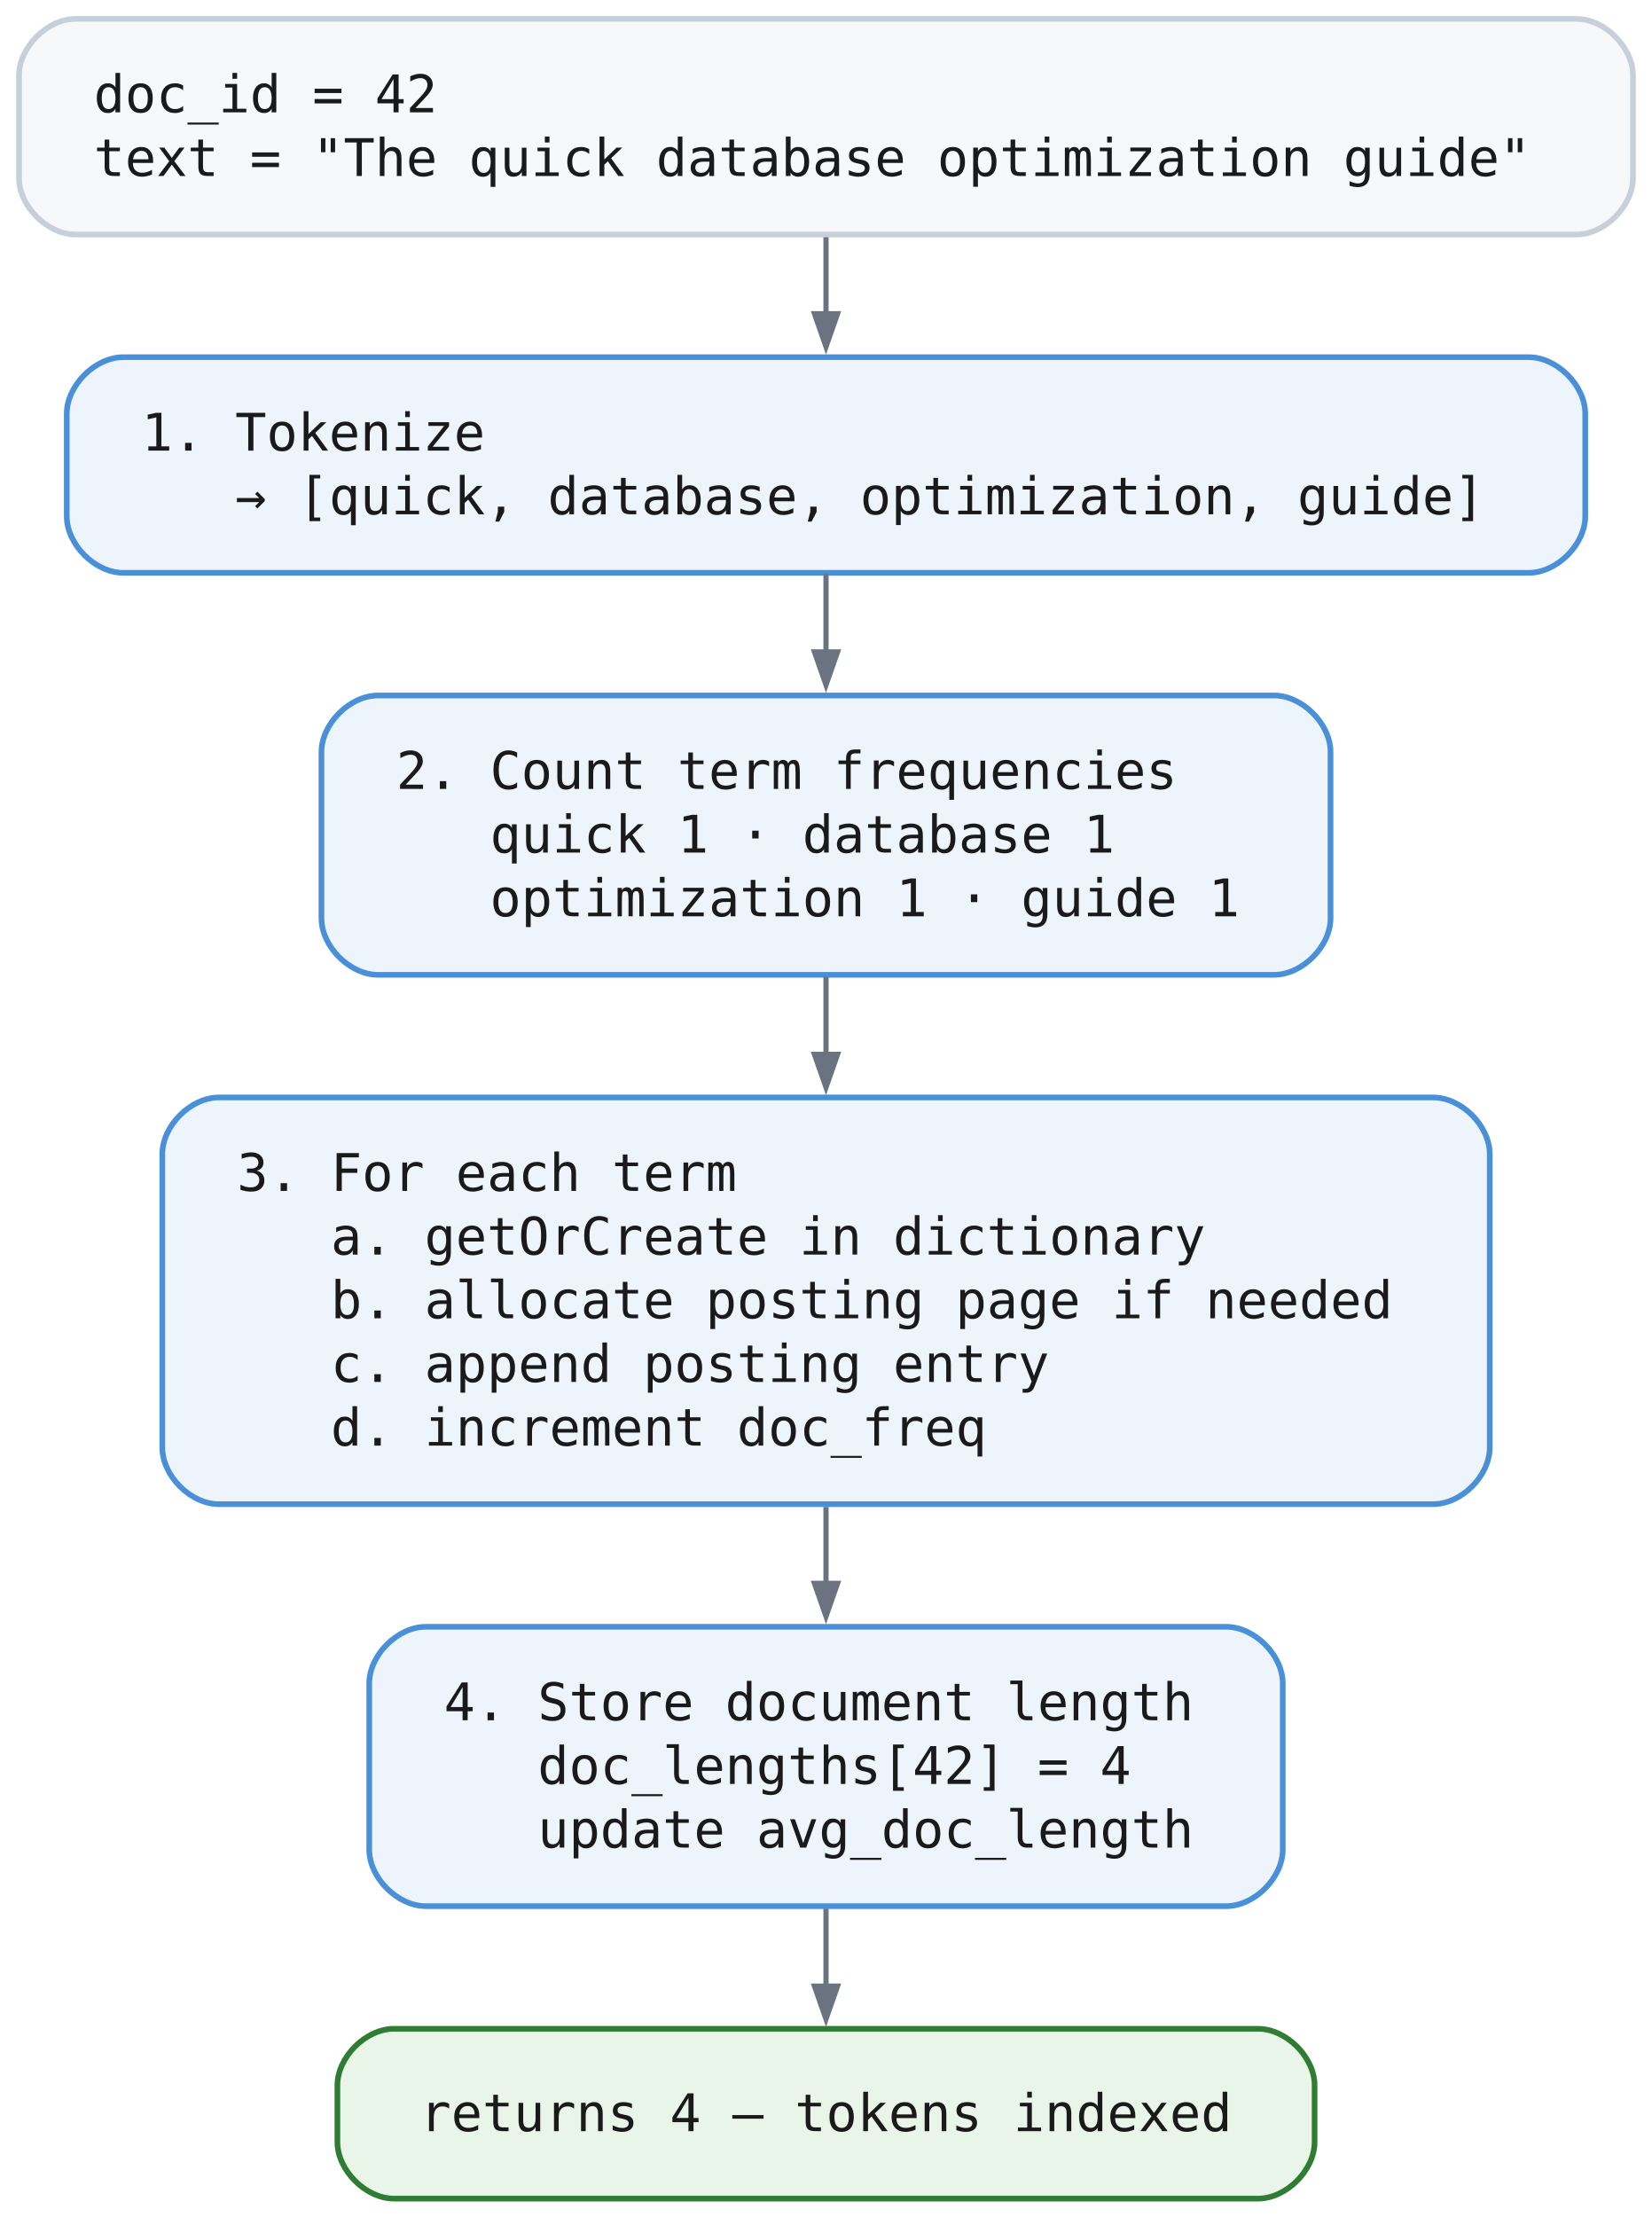
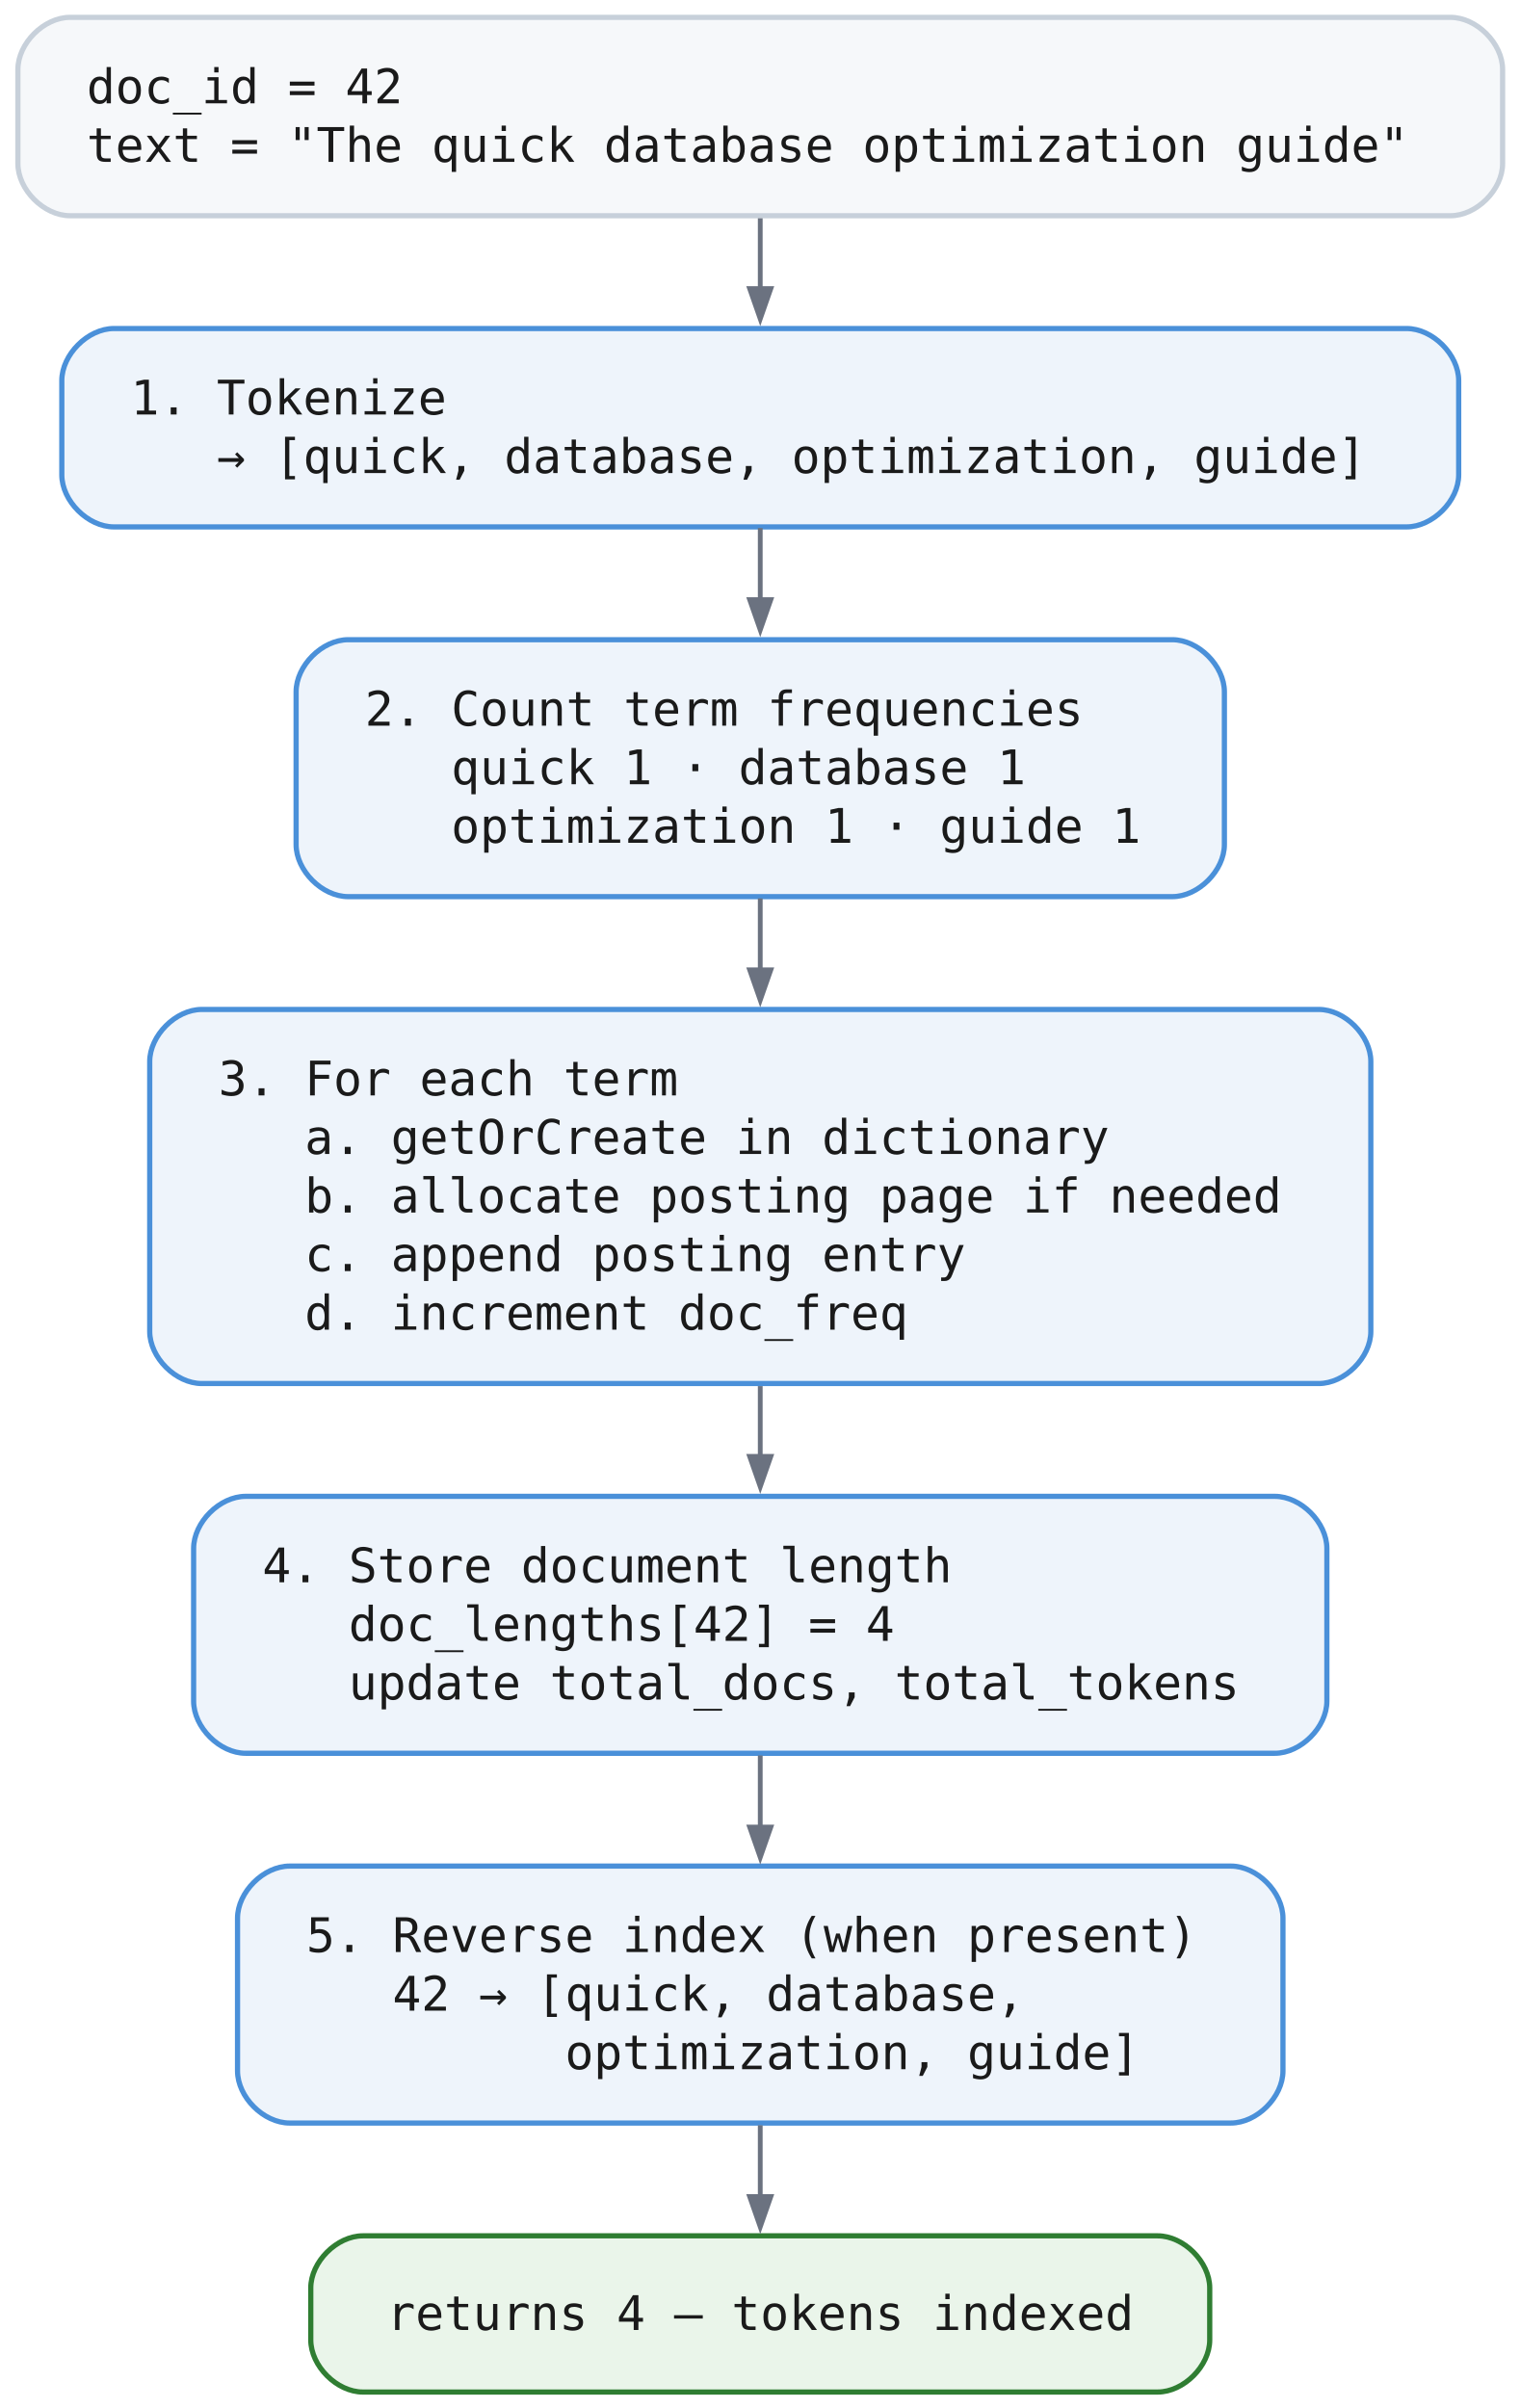
- <svg xmlns="http://www.w3.org/2000/svg" width="467" height="627" viewBox="0.00 0.00 350.00 470.00">
-   <g id="graph0" class="graph" transform="scale(1 1) rotate(0) translate(4 466.1)">
+ <svg xmlns="http://www.w3.org/2000/svg" width="467" height="740" viewBox="0.00 0.00 350.00 555.00">
+   <g id="graph0" class="graph" transform="scale(1 1) rotate(0) translate(4 551.32)">
    <g id="node1" class="node">
-       <path fill="#f6f8fa" stroke="#c7d0da" stroke-width="1.2" d="M330.18,-462.1C330.18,-462.1 12,-462.1 12,-462.1 6,-462.1 0,-456.1 0,-450.1 0,-450.1 0,-428.38 0,-428.38 0,-422.38 6,-416.38 12,-416.38 12,-416.38 330.18,-416.38 330.18,-416.38 336.18,-416.38 342.18,-422.38 342.18,-428.38 342.18,-428.38 342.18,-450.1 342.18,-450.1 342.18,-456.1 336.18,-462.1 330.18,-462.1" />
-       <text xml:space="preserve" text-anchor="start" x="15.84" y="-442.29" font-family="Menlo,Consolas,monospace" font-size="11.00" fill="#1a1a1a">doc_id = 42</text>
-       <text xml:space="preserve" text-anchor="start" x="15.84" y="-428.79" font-family="Menlo,Consolas,monospace" font-size="11.00" fill="#1a1a1a">text = "The quick database optimization guide"</text>
+       <path fill="#f6f8fa" stroke="#c7d0da" stroke-width="1.2" d="M330.18,-547.32C330.18,-547.32 12,-547.32 12,-547.32 6,-547.32 0,-541.32 0,-535.32 0,-535.32 0,-513.6 0,-513.6 0,-507.6 6,-501.6 12,-501.6 12,-501.6 330.18,-501.6 330.18,-501.6 336.18,-501.6 342.18,-507.6 342.18,-513.6 342.18,-513.6 342.18,-535.32 342.18,-535.32 342.18,-541.32 336.18,-547.32 330.18,-547.32" />
+       <text xml:space="preserve" text-anchor="start" x="15.84" y="-527.51" font-family="Menlo,Consolas,monospace" font-size="11.00" fill="#1a1a1a">doc_id = 42</text>
+       <text xml:space="preserve" text-anchor="start" x="15.84" y="-514.01" font-family="Menlo,Consolas,monospace" font-size="11.00" fill="#1a1a1a">text = "The quick database optimization guide"</text>
    </g>
    <g id="node2" class="node">
-       <path fill="#eef4fb" stroke="#4a90d9" stroke-width="1.2" d="M320.06,-390.38C320.06,-390.38 22.12,-390.38 22.12,-390.38 16.13,-390.38 10.12,-384.38 10.12,-378.38 10.12,-378.38 10.12,-356.66 10.12,-356.66 10.12,-350.66 16.12,-344.66 22.12,-344.66 22.12,-344.66 320.06,-344.66 320.06,-344.66 326.06,-344.66 332.06,-350.66 332.06,-356.66 332.06,-356.66 332.06,-378.38 332.06,-378.38 332.06,-384.38 326.06,-390.38 320.06,-390.38" />
-       <text xml:space="preserve" text-anchor="start" x="25.97" y="-370.57" font-family="Menlo,Consolas,monospace" font-size="11.00" fill="#1a1a1a">1. Tokenize</text>
-       <text xml:space="preserve" text-anchor="start" x="25.97" y="-357.07" font-family="Menlo,Consolas,monospace" font-size="11.00" fill="#1a1a1a">   → [quick, database, optimization, guide]</text>
+       <path fill="#eef4fb" stroke="#4a90d9" stroke-width="1.2" d="M320.06,-475.6C320.06,-475.6 22.12,-475.6 22.12,-475.6 16.13,-475.6 10.12,-469.6 10.12,-463.6 10.12,-463.6 10.12,-441.88 10.12,-441.88 10.12,-435.88 16.12,-429.88 22.12,-429.88 22.12,-429.88 320.06,-429.88 320.06,-429.88 326.06,-429.88 332.06,-435.88 332.06,-441.88 332.06,-441.88 332.06,-463.6 332.06,-463.6 332.06,-469.6 326.06,-475.6 320.06,-475.6" />
+       <text xml:space="preserve" text-anchor="start" x="25.97" y="-455.79" font-family="Menlo,Consolas,monospace" font-size="11.00" fill="#1a1a1a">1. Tokenize</text>
+       <text xml:space="preserve" text-anchor="start" x="25.97" y="-442.29" font-family="Menlo,Consolas,monospace" font-size="11.00" fill="#1a1a1a">   → [quick, database, optimization, guide]</text>
    </g>
    <g id="edge1" class="edge">
-       <path fill="none" stroke="#6b7280" stroke-width="1.1" d="M171.09,-415.8C171.09,-410.57 171.09,-404.92 171.09,-399.4" />
-       <polygon fill="#6b7280" stroke="#6b7280" stroke-width="1.1" points="173.54,-399.59 171.09,-392.59 168.64,-399.59 173.54,-399.59" />
+       <path fill="none" stroke="#6b7280" stroke-width="1.1" d="M171.09,-501.02C171.09,-495.79 171.09,-490.14 171.09,-484.62" />
+       <polygon fill="#6b7280" stroke="#6b7280" stroke-width="1.1" points="173.54,-484.81 171.09,-477.81 168.64,-484.81 173.54,-484.81" />
    </g>
    <g id="node3" class="node">
-       <path fill="#eef4fb" stroke="#4a90d9" stroke-width="1.2" d="M266.06,-318.66C266.06,-318.66 76.12,-318.66 76.12,-318.66 70.12,-318.66 64.12,-312.66 64.12,-306.66 64.12,-306.66 64.12,-271.44 64.12,-271.44 64.12,-265.44 70.12,-259.44 76.12,-259.44 76.12,-259.44 266.06,-259.44 266.06,-259.44 272.06,-259.44 278.06,-265.44 278.06,-271.44 278.06,-271.44 278.06,-306.66 278.06,-306.66 278.06,-312.66 272.06,-318.66 266.06,-318.66" />
-       <text xml:space="preserve" text-anchor="start" x="79.97" y="-298.85" font-family="Menlo,Consolas,monospace" font-size="11.00" fill="#1a1a1a">2. Count term frequencies</text>
-       <text xml:space="preserve" text-anchor="start" x="79.97" y="-285.35" font-family="Menlo,Consolas,monospace" font-size="11.00" fill="#1a1a1a">   quick 1 · database 1</text>
-       <text xml:space="preserve" text-anchor="start" x="79.97" y="-271.85" font-family="Menlo,Consolas,monospace" font-size="11.00" fill="#1a1a1a">   optimization 1 · guide 1</text>
+       <path fill="#eef4fb" stroke="#4a90d9" stroke-width="1.2" d="M266.06,-403.88C266.06,-403.88 76.12,-403.88 76.12,-403.88 70.12,-403.88 64.12,-397.88 64.12,-391.88 64.12,-391.88 64.12,-356.66 64.12,-356.66 64.12,-350.66 70.12,-344.66 76.12,-344.66 76.12,-344.66 266.06,-344.66 266.06,-344.66 272.06,-344.66 278.06,-350.66 278.06,-356.66 278.06,-356.66 278.06,-391.88 278.06,-391.88 278.06,-397.88 272.06,-403.88 266.06,-403.88" />
+       <text xml:space="preserve" text-anchor="start" x="79.97" y="-384.07" font-family="Menlo,Consolas,monospace" font-size="11.00" fill="#1a1a1a">2. Count term frequencies</text>
+       <text xml:space="preserve" text-anchor="start" x="79.97" y="-370.57" font-family="Menlo,Consolas,monospace" font-size="11.00" fill="#1a1a1a">   quick 1 · database 1</text>
+       <text xml:space="preserve" text-anchor="start" x="79.97" y="-357.07" font-family="Menlo,Consolas,monospace" font-size="11.00" fill="#1a1a1a">   optimization 1 · guide 1</text>
    </g>
    <g id="edge2" class="edge">
-       <path fill="none" stroke="#6b7280" stroke-width="1.1" d="M171.09,-344.4C171.09,-339.13 171.09,-333.35 171.09,-327.59" />
-       <polygon fill="#6b7280" stroke="#6b7280" stroke-width="1.1" points="173.54,-327.9 171.09,-320.9 168.64,-327.9 173.54,-327.9" />
+       <path fill="none" stroke="#6b7280" stroke-width="1.1" d="M171.09,-429.62C171.09,-424.35 171.09,-418.57 171.09,-412.81" />
+       <polygon fill="#6b7280" stroke="#6b7280" stroke-width="1.1" points="173.54,-413.12 171.09,-406.12 168.64,-413.12 173.54,-413.12" />
    </g>
    <g id="node4" class="node">
-       <path fill="#eef4fb" stroke="#4a90d9" stroke-width="1.2" d="M299.81,-233.44C299.81,-233.44 42.38,-233.44 42.38,-233.44 36.38,-233.44 30.38,-227.44 30.38,-221.44 30.38,-221.44 30.38,-159.22 30.38,-159.22 30.38,-153.22 36.38,-147.22 42.38,-147.22 42.38,-147.22 299.81,-147.22 299.81,-147.22 305.81,-147.22 311.81,-153.22 311.81,-159.22 311.81,-159.22 311.81,-221.44 311.81,-221.44 311.81,-227.44 305.81,-233.44 299.81,-233.44" />
-       <text xml:space="preserve" text-anchor="start" x="46.22" y="-213.63" font-family="Menlo,Consolas,monospace" font-size="11.00" fill="#1a1a1a">3. For each term</text>
-       <text xml:space="preserve" text-anchor="start" x="46.22" y="-200.13" font-family="Menlo,Consolas,monospace" font-size="11.00" fill="#1a1a1a">   a. getOrCreate in dictionary</text>
-       <text xml:space="preserve" text-anchor="start" x="46.22" y="-186.63" font-family="Menlo,Consolas,monospace" font-size="11.00" fill="#1a1a1a">   b. allocate posting page if needed</text>
-       <text xml:space="preserve" text-anchor="start" x="46.22" y="-173.13" font-family="Menlo,Consolas,monospace" font-size="11.00" fill="#1a1a1a">   c. append posting entry</text>
-       <text xml:space="preserve" text-anchor="start" x="46.22" y="-159.63" font-family="Menlo,Consolas,monospace" font-size="11.00" fill="#1a1a1a">   d. increment doc_freq</text>
+       <path fill="#eef4fb" stroke="#4a90d9" stroke-width="1.2" d="M299.81,-318.66C299.81,-318.66 42.38,-318.66 42.38,-318.66 36.38,-318.66 30.38,-312.66 30.38,-306.66 30.38,-306.66 30.38,-244.44 30.38,-244.44 30.38,-238.44 36.38,-232.44 42.38,-232.44 42.38,-232.44 299.81,-232.44 299.81,-232.44 305.81,-232.44 311.81,-238.44 311.81,-244.44 311.81,-244.44 311.81,-306.66 311.81,-306.66 311.81,-312.66 305.81,-318.66 299.81,-318.66" />
+       <text xml:space="preserve" text-anchor="start" x="46.22" y="-298.85" font-family="Menlo,Consolas,monospace" font-size="11.00" fill="#1a1a1a">3. For each term</text>
+       <text xml:space="preserve" text-anchor="start" x="46.22" y="-285.35" font-family="Menlo,Consolas,monospace" font-size="11.00" fill="#1a1a1a">   a. getOrCreate in dictionary</text>
+       <text xml:space="preserve" text-anchor="start" x="46.22" y="-271.85" font-family="Menlo,Consolas,monospace" font-size="11.00" fill="#1a1a1a">   b. allocate posting page if needed</text>
+       <text xml:space="preserve" text-anchor="start" x="46.22" y="-258.35" font-family="Menlo,Consolas,monospace" font-size="11.00" fill="#1a1a1a">   c. append posting entry</text>
+       <text xml:space="preserve" text-anchor="start" x="46.22" y="-244.85" font-family="Menlo,Consolas,monospace" font-size="11.00" fill="#1a1a1a">   d. increment doc_freq</text>
    </g>
    <g id="edge3" class="edge">
-       <path fill="none" stroke="#6b7280" stroke-width="1.1" d="M171.09,-259.03C171.09,-253.72 171.09,-248.04 171.09,-242.31" />
-       <polygon fill="#6b7280" stroke="#6b7280" stroke-width="1.1" points="173.54,-242.58 171.09,-235.58 168.64,-242.58 173.54,-242.58" />
+       <path fill="none" stroke="#6b7280" stroke-width="1.1" d="M171.09,-344.25C171.09,-338.94 171.09,-333.26 171.09,-327.53" />
+       <polygon fill="#6b7280" stroke="#6b7280" stroke-width="1.1" points="173.54,-327.8 171.09,-320.8 168.64,-327.8 173.54,-327.8" />
    </g>
    <g id="node5" class="node">
-       <path fill="#eef4fb" stroke="#4a90d9" stroke-width="1.2" d="M255.93,-121.22C255.93,-121.22 86.25,-121.22 86.25,-121.22 80.25,-121.22 74.25,-115.22 74.25,-109.22 74.25,-109.22 74.25,-74 74.25,-74 74.25,-68 80.25,-62 86.25,-62 86.25,-62 255.93,-62 255.93,-62 261.93,-62 267.93,-68 267.93,-74 267.93,-74 267.93,-109.22 267.93,-109.22 267.93,-115.22 261.93,-121.22 255.93,-121.22" />
-       <text xml:space="preserve" text-anchor="start" x="90.09" y="-101.41" font-family="Menlo,Consolas,monospace" font-size="11.00" fill="#1a1a1a">4. Store document length</text>
-       <text xml:space="preserve" text-anchor="start" x="90.09" y="-87.91" font-family="Menlo,Consolas,monospace" font-size="11.00" fill="#1a1a1a">   doc_lengths[42] = 4</text>
-       <text xml:space="preserve" text-anchor="start" x="90.09" y="-74.41" font-family="Menlo,Consolas,monospace" font-size="11.00" fill="#1a1a1a">   update avg_doc_length</text>
+       <path fill="#eef4fb" stroke="#4a90d9" stroke-width="1.2" d="M289.68,-206.44C289.68,-206.44 52.5,-206.44 52.5,-206.44 46.5,-206.44 40.5,-200.44 40.5,-194.44 40.5,-194.44 40.5,-159.22 40.5,-159.22 40.5,-153.22 46.5,-147.22 52.5,-147.22 52.5,-147.22 289.68,-147.22 289.68,-147.22 295.68,-147.22 301.68,-153.22 301.68,-159.22 301.68,-159.22 301.68,-194.44 301.68,-194.44 301.68,-200.44 295.68,-206.44 289.68,-206.44" />
+       <text xml:space="preserve" text-anchor="start" x="56.34" y="-186.63" font-family="Menlo,Consolas,monospace" font-size="11.00" fill="#1a1a1a">4. Store document length</text>
+       <text xml:space="preserve" text-anchor="start" x="56.34" y="-173.13" font-family="Menlo,Consolas,monospace" font-size="11.00" fill="#1a1a1a">   doc_lengths[42] = 4</text>
+       <text xml:space="preserve" text-anchor="start" x="56.34" y="-159.63" font-family="Menlo,Consolas,monospace" font-size="11.00" fill="#1a1a1a">   update total_docs, total_tokens</text>
    </g>
    <g id="edge4" class="edge">
-       <path fill="none" stroke="#6b7280" stroke-width="1.1" d="M171.09,-146.63C171.09,-141.11 171.09,-135.5 171.09,-130.08" />
-       <polygon fill="#6b7280" stroke="#6b7280" stroke-width="1.1" points="173.54,-130.43 171.09,-123.43 168.64,-130.43 173.54,-130.43" />
+       <path fill="none" stroke="#6b7280" stroke-width="1.1" d="M171.09,-231.85C171.09,-226.33 171.09,-220.72 171.09,-215.3" />
+       <polygon fill="#6b7280" stroke="#6b7280" stroke-width="1.1" points="173.54,-215.65 171.09,-208.65 168.64,-215.65 173.54,-215.65" />
    </g>
    <g id="node6" class="node">
+       <path fill="#eef4fb" stroke="#4a90d9" stroke-width="1.2" d="M279.56,-121.22C279.56,-121.22 62.62,-121.22 62.62,-121.22 56.62,-121.22 50.62,-115.22 50.62,-109.22 50.62,-109.22 50.62,-74 50.62,-74 50.62,-68 56.62,-62 62.62,-62 62.62,-62 279.56,-62 279.56,-62 285.56,-62 291.56,-68 291.56,-74 291.56,-74 291.56,-109.22 291.56,-109.22 291.56,-115.22 285.56,-121.22 279.56,-121.22" />
+       <text xml:space="preserve" text-anchor="start" x="66.47" y="-101.41" font-family="Menlo,Consolas,monospace" font-size="11.00" fill="#1a1a1a">5. Reverse index (when present)</text>
+       <text xml:space="preserve" text-anchor="start" x="66.47" y="-87.91" font-family="Menlo,Consolas,monospace" font-size="11.00" fill="#1a1a1a">   42 → [quick, database,</text>
+       <text xml:space="preserve" text-anchor="start" x="66.47" y="-74.41" font-family="Menlo,Consolas,monospace" font-size="11.00" fill="#1a1a1a">         optimization, guide]</text>
+     </g>
+     <g id="edge5" class="edge">
+       <path fill="none" stroke="#6b7280" stroke-width="1.1" d="M171.09,-146.72C171.09,-141.37 171.09,-135.72 171.09,-130.16" />
+       <polygon fill="#6b7280" stroke="#6b7280" stroke-width="1.1" points="173.54,-130.22 171.09,-123.22 168.64,-130.22 173.54,-130.22" />
+     </g>
+     <g id="node7" class="node">
      <path fill="#eaf5ea" stroke="#2f7d32" stroke-width="1.2" d="M262.68,-36C262.68,-36 79.5,-36 79.5,-36 73.5,-36 67.5,-30 67.5,-24 67.5,-24 67.5,-12 67.5,-12 67.5,-6 73.5,0 79.5,0 79.5,0 262.68,0 262.68,0 268.68,0 274.68,-6 274.68,-12 274.68,-12 274.68,-24 274.68,-24 274.68,-30 268.68,-36 262.68,-36" />
      <text xml:space="preserve" text-anchor="middle" x="171.09" y="-14.3" font-family="Menlo,Consolas,monospace" font-size="11.00" fill="#1a1a1a">returns 4 — tokens indexed</text>
    </g>
-     <g id="edge5" class="edge">
+     <g id="edge6" class="edge">
      <path fill="none" stroke="#6b7280" stroke-width="1.1" d="M171.09,-61.48C171.09,-56.03 171.09,-50.35 171.09,-45" />
      <polygon fill="#6b7280" stroke="#6b7280" stroke-width="1.1" points="173.54,-45.05 171.09,-38.05 168.64,-45.05 173.54,-45.05" />
    </g>
  </g>
</svg>
